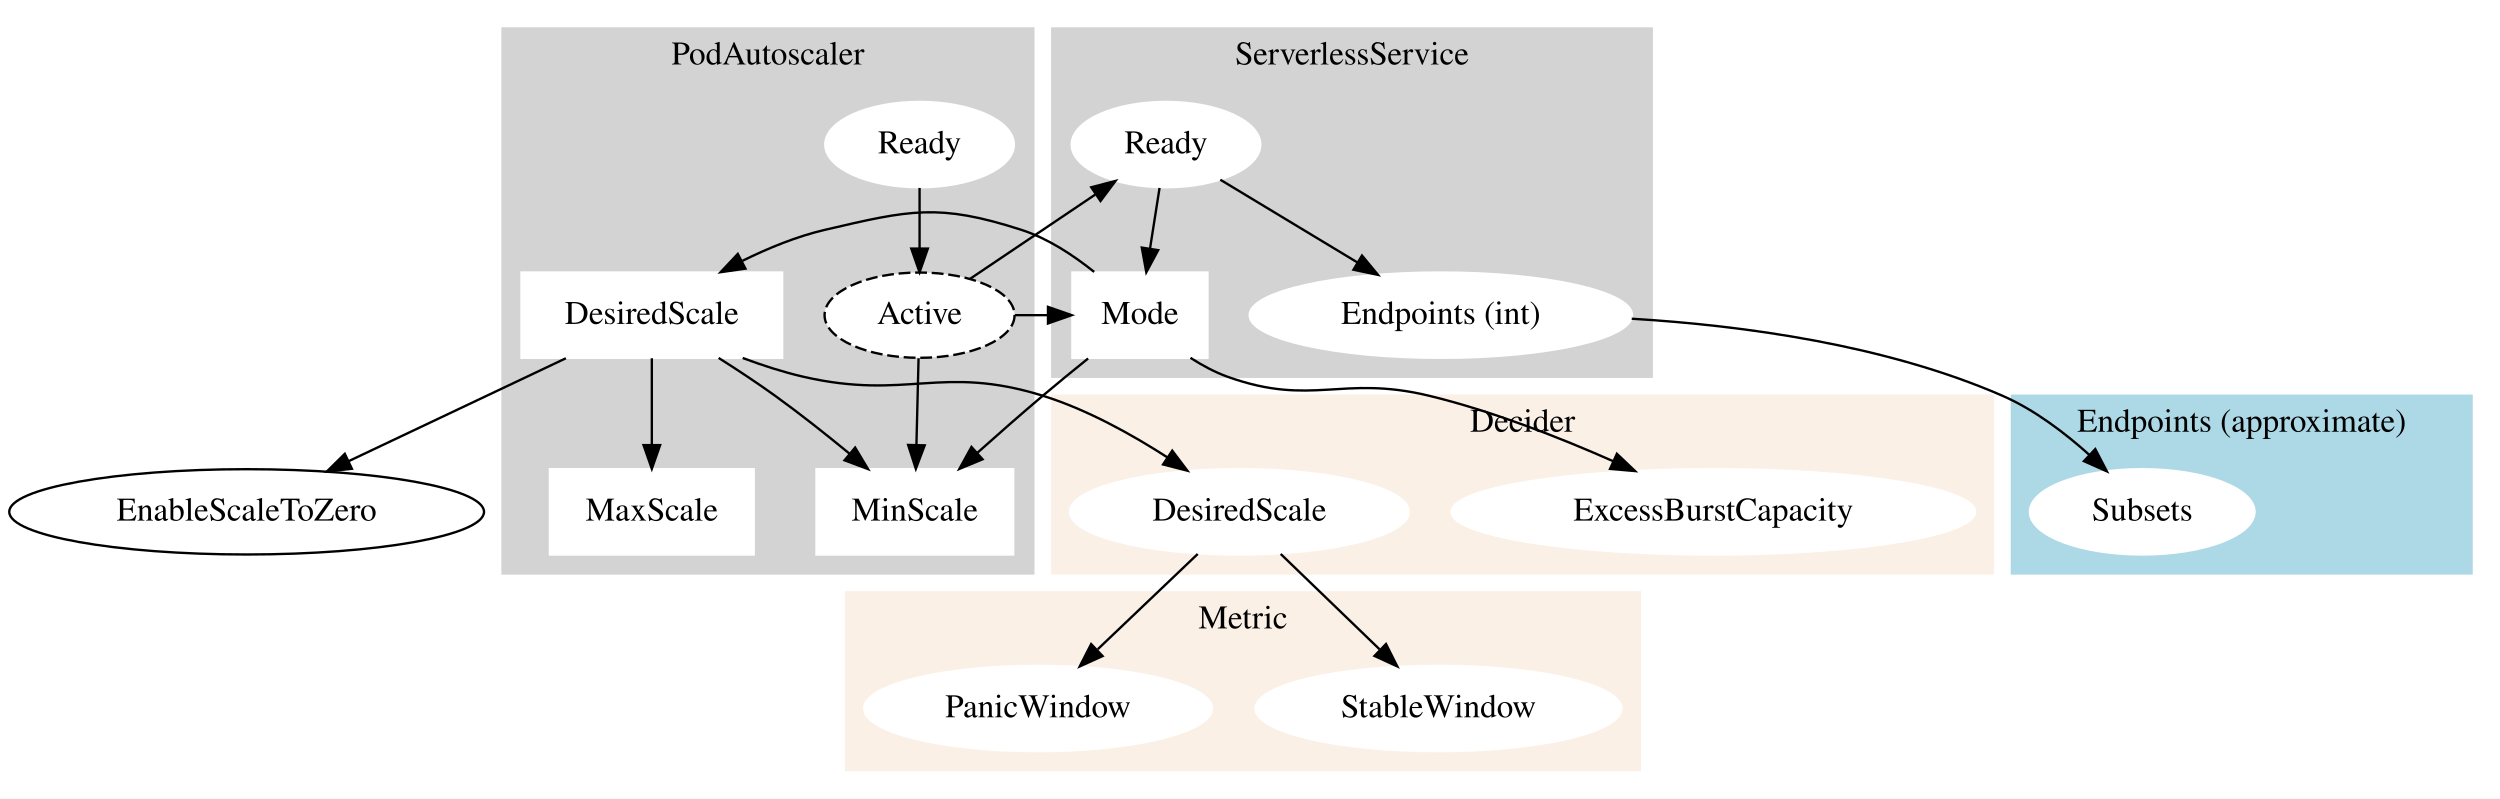
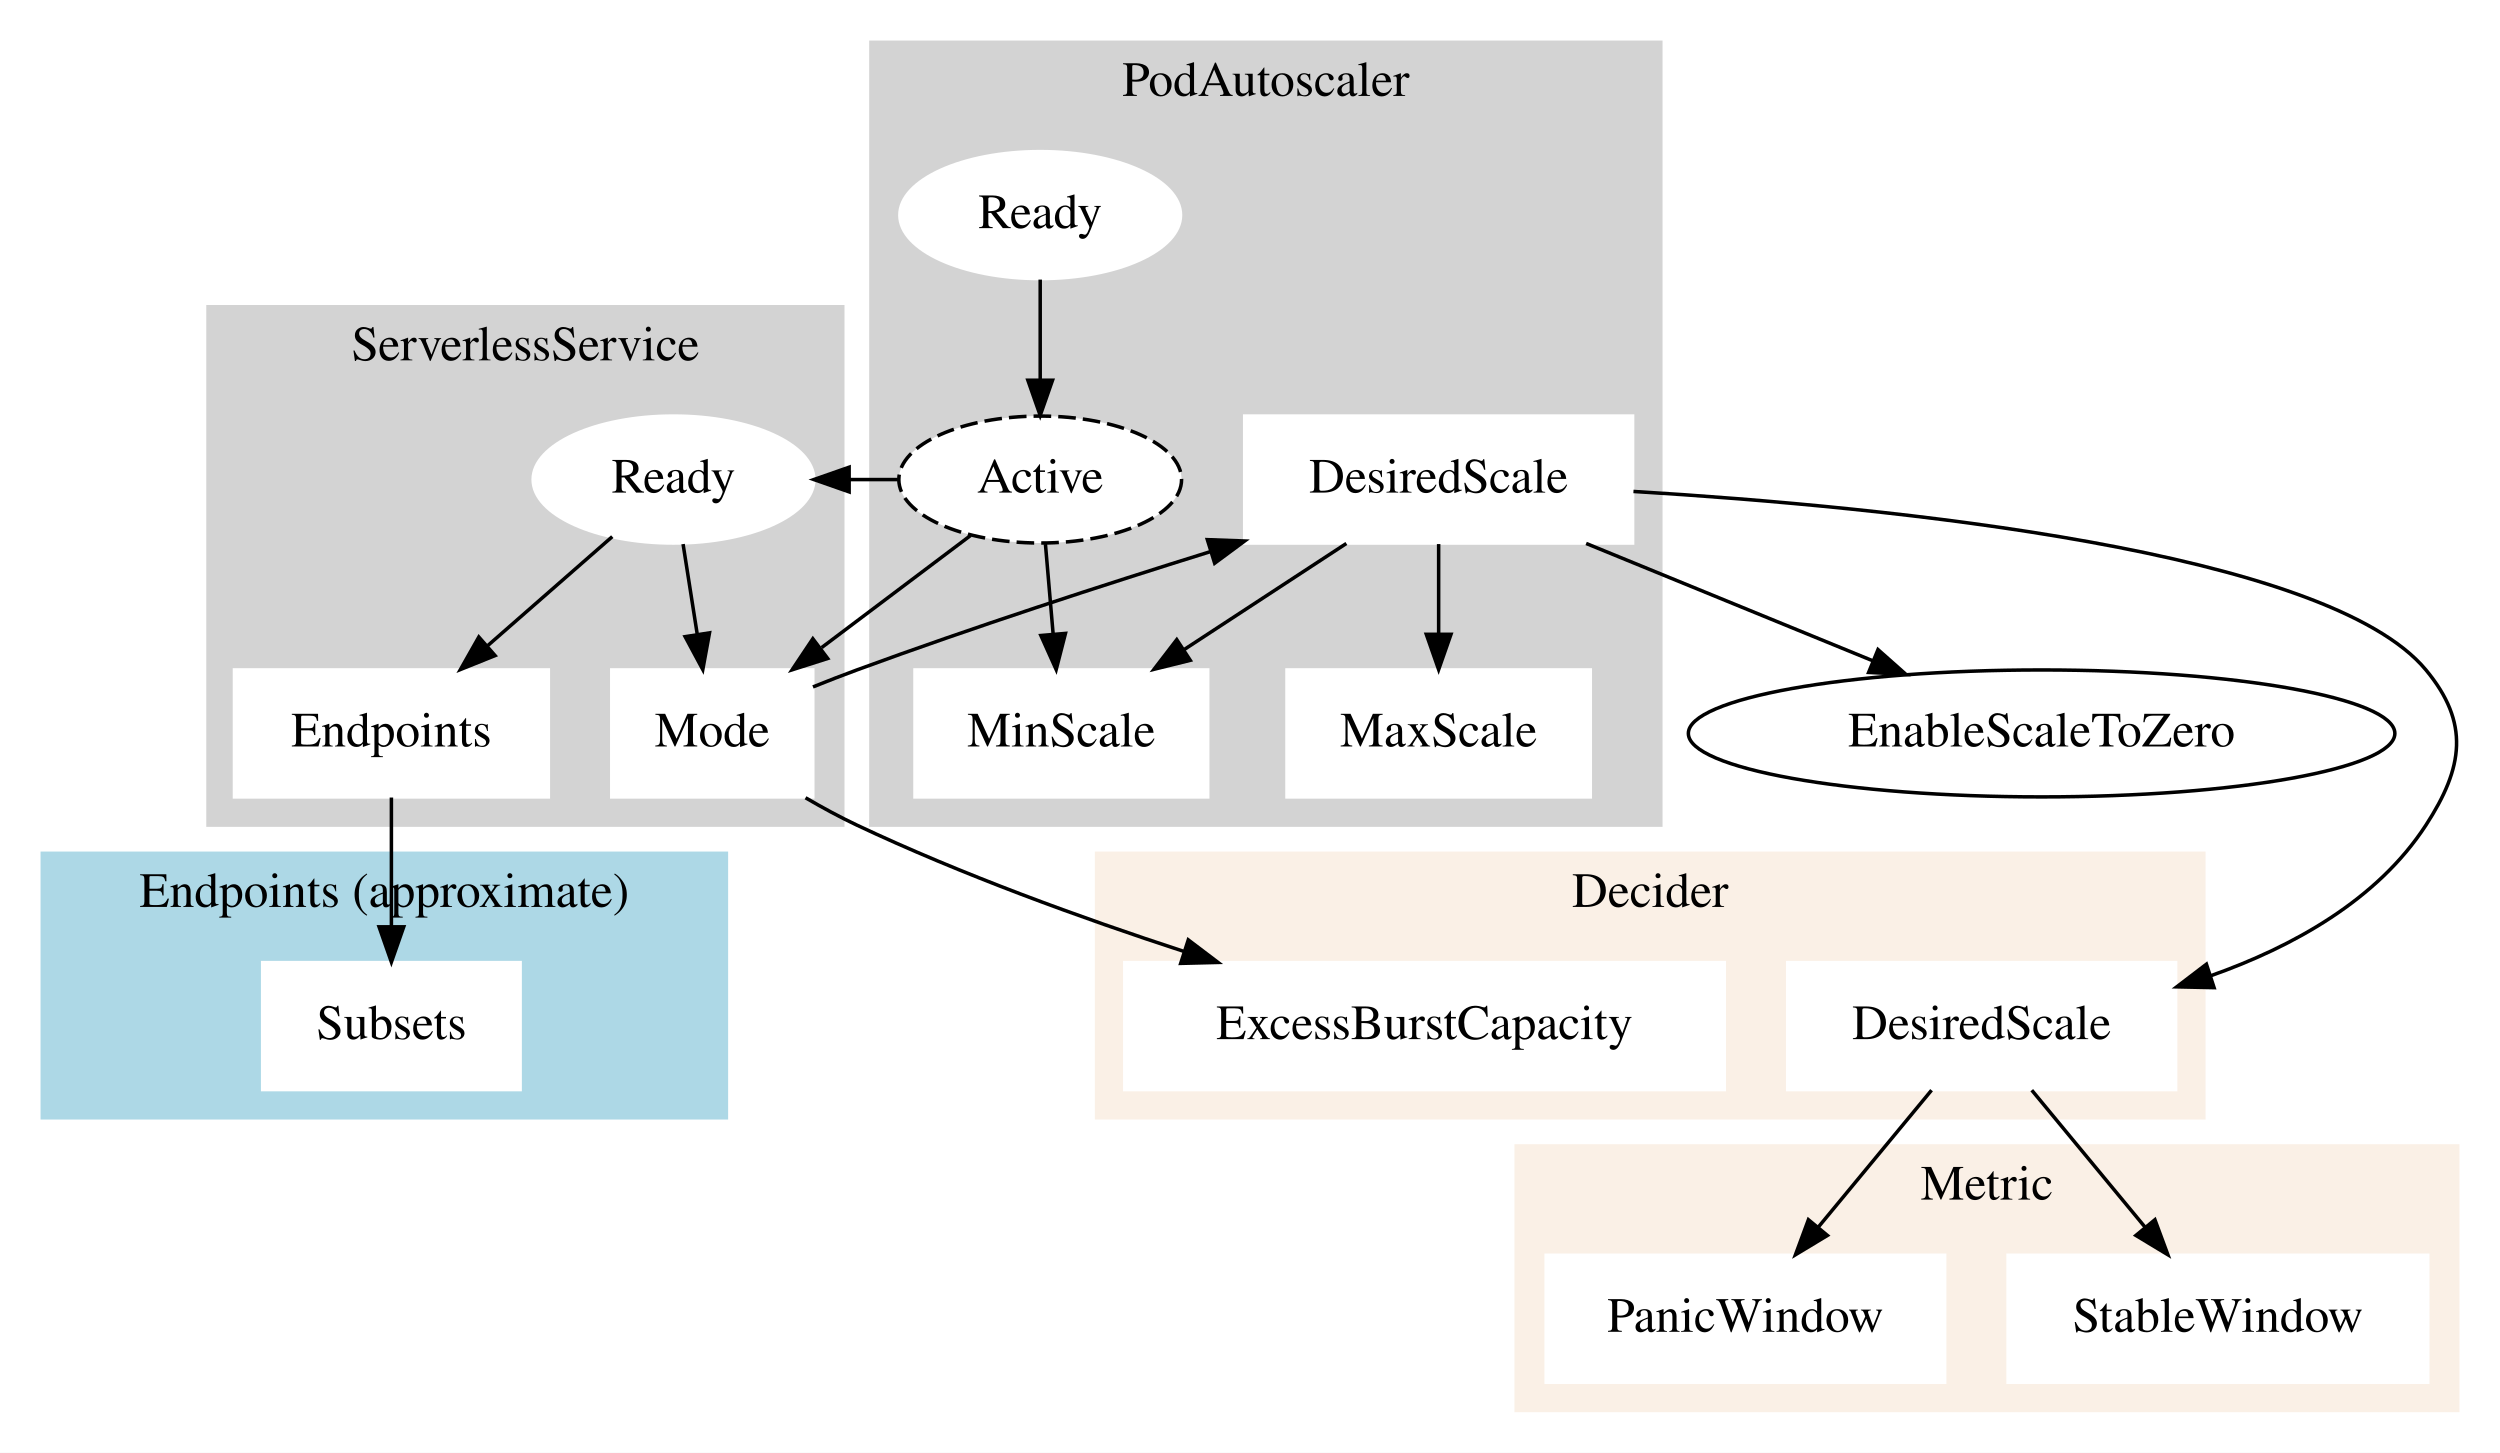
- <svg xmlns="http://www.w3.org/2000/svg" xmlns:xlink="http://www.w3.org/1999/xlink" width="1055pt" height="337pt" viewBox="0.00 0.00 1055.09 337.00">
-   <g id="graph0" class="graph" transform="scale(1 1) rotate(0) translate(4 333)">
-     <polygon fill="white" stroke="none" points="-4,4 -4,-333 1051.09,-333 1051.09,4 -4,4" />
+ <svg xmlns="http://www.w3.org/2000/svg" xmlns:xlink="http://www.w3.org/1999/xlink" width="709pt" height="412pt" viewBox="0.00 0.00 709.00 412.00">
+   <g id="graph0" class="graph" transform="scale(1 1) rotate(0) translate(4 408)">
+     <polygon fill="white" stroke="none" points="-4,4 -4,-408 705,-408 705,4 -4,4" />
    <g id="clust1" class="cluster">
      <g id="a_clust1">
        <a xlink:href="https://godoc.org/github.com/knative/serving/pkg/apis/autoscaling/v1alpha1#PodAutoscalerStatus" xlink:title="PodAutoscaler">
-           <polygon fill="lightgrey" stroke="lightgrey" points="208.091,-91 208.091,-321 432.091,-321 432.091,-91 208.091,-91" />
-           <text text-anchor="middle" x="320.091" y="-305.8" font-family="Times,serif" font-size="14.00">PodAutoscaler</text>
+           <polygon fill="lightgrey" stroke="lightgrey" points="243,-174 243,-396 467,-396 467,-174 243,-174" />
+           <text text-anchor="middle" x="355" y="-380.8" font-family="Times,serif" font-size="14.00">PodAutoscaler</text>
        </a>
      </g>
    </g>
    <g id="clust2" class="cluster">
      <g id="a_clust2">
        <a xlink:href="https://godoc.org/github.com/knative/serving/pkg/autoscaler#DeciderStatus" xlink:title="Decider">
-           <polygon fill="linen" stroke="linen" points="440.091,-91 440.091,-166 837.091,-166 837.091,-91 440.091,-91" />
-           <text text-anchor="middle" x="638.591" y="-150.8" font-family="Times,serif" font-size="14.00">Decider</text>
+           <polygon fill="linen" stroke="linen" points="307,-91 307,-166 621,-166 621,-91 307,-91" />
+           <text text-anchor="middle" x="464" y="-150.8" font-family="Times,serif" font-size="14.00">Decider</text>
        </a>
      </g>
    </g>
    <g id="clust3" class="cluster">
      <g id="a_clust3">
        <a xlink:href="https://godoc.org/github.com/knative/serving/pkg/apis/autoscaling/v1alpha1#MetricStatus" xlink:title="Metric">
-           <polygon fill="linen" stroke="linen" points="353.091,-8 353.091,-83 688.091,-83 688.091,-8 353.091,-8" />
-           <text text-anchor="middle" x="520.591" y="-67.8" font-family="Times,serif" font-size="14.00">Metric</text>
+           <polygon fill="linen" stroke="linen" points="426,-8 426,-83 693,-83 693,-8 426,-8" />
+           <text text-anchor="middle" x="559.5" y="-67.8" font-family="Times,serif" font-size="14.00">Metric</text>
        </a>
      </g>
    </g>
    <g id="clust4" class="cluster">
      <g id="a_clust4">
        <a xlink:href="https://godoc.org/github.com/knative/serving/pkg/apis/networking/v1alpha1#ServerlessServiceStatus" xlink:title="ServerlessService">
-           <polygon fill="lightgrey" stroke="lightgrey" points="440.091,-174 440.091,-321 693.091,-321 693.091,-174 440.091,-174" />
-           <text text-anchor="middle" x="566.591" y="-305.8" font-family="Times,serif" font-size="14.00">ServerlessService</text>
+           <polygon fill="lightgrey" stroke="lightgrey" points="55,-174 55,-321 235,-321 235,-174 55,-174" />
+           <text text-anchor="middle" x="145" y="-305.8" font-family="Times,serif" font-size="14.00">ServerlessService</text>
        </a>
      </g>
    </g>
    <g id="clust5" class="cluster">
      <g id="a_clust5">
-         <a xlink:href="https://godoc.org/k8s.io/api/apps/v1#Endpoints" xlink:title="Endpoints (approximate)">
-           <polygon fill="lightblue" stroke="lightblue" points="845.091,-91 845.091,-166 1039.09,-166 1039.09,-91 845.091,-91" />
-           <text text-anchor="middle" x="942.091" y="-150.8" font-family="Times,serif" font-size="14.00">Endpoints (approximate)</text>
+         <a xlink:href="https://godoc.org/k8s.io/kubernetes/pkg/apis/core#Endpoints" xlink:title="Endpoints (approximate)">
+           <polygon fill="lightblue" stroke="lightblue" points="8,-91 8,-166 202,-166 202,-91 8,-91" />
+           <text text-anchor="middle" x="105" y="-150.8" font-family="Times,serif" font-size="14.00">Endpoints (approximate)</text>
        </a>
      </g>
    </g>
    <g id="node1" class="node">
      <g id="a_node1">
        <a xlink:href="https://godoc.org/github.com/knative/serving/pkg/autoscaler#Config.EnableScaleToZero" xlink:title="EnableScaleToZero">
-           <ellipse fill="white" stroke="black" cx="100.091" cy="-117" rx="100.182" ry="18" />
-           <text text-anchor="middle" x="100.091" y="-113.3" font-family="Times,serif" font-size="14.00">EnableScaleToZero</text>
+           <ellipse fill="white" stroke="black" cx="575" cy="-200" rx="100.182" ry="18" />
+           <text text-anchor="middle" x="575" y="-196.3" font-family="Times,serif" font-size="14.00">EnableScaleToZero</text>
        </a>
      </g>
    </g>
    <g id="node2" class="node">
      <g id="a_node2">
        <a xlink:href="https://godoc.org/github.com/knative/serving/pkg/apis/autoscaling/v1alpha1#PodAutoscalerConditionReady" xlink:title="Ready">
-           <ellipse fill="white" stroke="white" cx="384.091" cy="-272" rx="39.794" ry="18" />
-           <text text-anchor="middle" x="384.091" y="-268.3" font-family="Times,serif" font-size="14.00">Ready</text>
+           <ellipse fill="white" stroke="white" cx="291" cy="-347" rx="39.794" ry="18" />
+           <text text-anchor="middle" x="291" y="-343.3" font-family="Times,serif" font-size="14.00">Ready</text>
        </a>
      </g>
    </g>
    <g id="node3" class="node">
      <g id="a_node3">
        <a xlink:href="https://godoc.org/github.com/knative/serving/pkg/apis/autoscaling/v1alpha1#PodAutoscalerConditionActive" xlink:title="Active">
-           <ellipse fill="white" stroke="black" stroke-dasharray="5,2" cx="384.091" cy="-200" rx="40.094" ry="18" />
-           <text text-anchor="middle" x="384.091" y="-196.3" font-family="Times,serif" font-size="14.00">Active</text>
+           <ellipse fill="white" stroke="black" stroke-dasharray="5,2" cx="291" cy="-272" rx="40.094" ry="18" />
+           <text text-anchor="middle" x="291" y="-268.3" font-family="Times,serif" font-size="14.00">Active</text>
        </a>
      </g>
    </g>
    <g id="edge1" class="edge">
-       <path fill="none" stroke="black" d="M384.091,-253.697C384.091,-245.983 384.091,-236.712 384.091,-228.112" />
-       <polygon fill="black" stroke="black" points="387.591,-228.104 384.091,-218.104 380.591,-228.104 387.591,-228.104" />
+       <path fill="none" stroke="black" d="M291,-328.7C291,-320.245 291,-309.869 291,-300.373" />
+       <polygon fill="black" stroke="black" points="294.5,-300.176 291,-290.176 287.5,-300.176 294.5,-300.176" />
    </g>
    <g id="node4" class="node">
      <g id="a_node4">
        <a xlink:href="https://godoc.org/github.com/knative/serving/pkg/apis/autoscaling#MinScaleAnnotationKey" xlink:title="MinScale">
-           <polygon fill="white" stroke="white" points="423.591,-135 340.591,-135 340.591,-99 423.591,-99 423.591,-135" />
-           <text text-anchor="middle" x="382.091" y="-113.3" font-family="Times,serif" font-size="14.00">MinScale</text>
+           <polygon fill="white" stroke="white" points="338.5,-218 255.5,-218 255.5,-182 338.5,-182 338.5,-218" />
+           <text text-anchor="middle" x="297" y="-196.3" font-family="Times,serif" font-size="14.00">MinScale</text>
        </a>
      </g>
    </g>
    <g id="edge4" class="edge">
-       <path fill="none" stroke="black" d="M383.667,-181.822C383.404,-171.19 383.062,-157.306 382.763,-145.204" />
-       <polygon fill="black" stroke="black" points="386.261,-145.064 382.515,-135.153 379.263,-145.237 386.261,-145.064" />
+       <path fill="none" stroke="black" d="M292.483,-253.697C293.144,-245.983 293.939,-236.712 294.676,-228.112" />
+       <polygon fill="black" stroke="black" points="298.167,-228.367 295.534,-218.104 291.193,-227.769 298.167,-228.367" />
    </g>
    <g id="node11" class="node">
      <g id="a_node11">
        <a xlink:href="https://godoc.org/github.com/knative/serving/pkg/apis/networking/v1alpha1#ServerlessServiceConditionReady" xlink:title="Ready">
-           <ellipse fill="white" stroke="white" cx="488.091" cy="-272" rx="39.794" ry="18" />
-           <text text-anchor="middle" x="488.091" y="-268.3" font-family="Times,serif" font-size="14.00">Ready</text>
+           <ellipse fill="white" stroke="white" cx="187" cy="-272" rx="39.794" ry="18" />
+           <text text-anchor="middle" x="187" y="-268.3" font-family="Times,serif" font-size="14.00">Ready</text>
        </a>
      </g>
    </g>
    <g id="edge7" class="edge">
-       <path fill="none" stroke="black" d="M405.36,-215.315C420.636,-225.597 441.43,-239.594 458.349,-250.982" />
-       <polygon fill="black" stroke="black" points="456.544,-253.985 466.794,-256.666 460.453,-248.178 456.544,-253.985" />
+       <path fill="none" stroke="black" d="M250.632,-272C246.042,-272 241.452,-272 236.861,-272" />
+       <polygon fill="black" stroke="black" points="236.813,-268.5 226.812,-272 236.812,-275.5 236.813,-268.5" />
    </g>
    <g id="node13" class="node">
      <g id="a_node13">
        <a xlink:href="https://godoc.org/github.com/knative/serving/pkg/apis/networking/v1alpha1#ServerlessServiceSpec.Mode" xlink:title="Mode">
-           <polygon fill="white" stroke="white" points="505.591,-218 448.591,-218 448.591,-182 505.591,-182 505.591,-218" />
-           <text text-anchor="middle" x="477.091" y="-196.3" font-family="Times,serif" font-size="14.00">Mode</text>
+           <polygon fill="white" stroke="white" points="226.5,-218 169.5,-218 169.5,-182 226.5,-182 226.5,-218" />
+           <text text-anchor="middle" x="198" y="-196.3" font-family="Times,serif" font-size="14.00">Mode</text>
        </a>
      </g>
    </g>
    <g id="edge8" class="edge">
-       <path fill="none" stroke="black" d="M424.415,-200C429.015,-200 433.615,-200 438.214,-200" />
-       <polygon fill="black" stroke="black" points="438.284,-203.5 448.284,-200 438.284,-196.5 438.284,-203.5" />
+       <path fill="none" stroke="black" d="M271.277,-256.155C259.002,-246.916 242.951,-234.834 229.001,-224.334" />
+       <polygon fill="black" stroke="black" points="230.733,-221.257 220.639,-218.04 226.524,-226.85 230.733,-221.257" />
    </g>
    <g id="node5" class="node">
      <g id="a_node5">
        <a xlink:href="https://godoc.org/github.com/knative/serving/pkg/apis/autoscaling#MaxScaleAnnotationKey" xlink:title="MaxScale">
-           <polygon fill="white" stroke="white" points="314.091,-135 228.091,-135 228.091,-99 314.091,-99 314.091,-135" />
-           <text text-anchor="middle" x="271.091" y="-113.3" font-family="Times,serif" font-size="14.00">MaxScale</text>
+           <polygon fill="white" stroke="white" points="447,-218 361,-218 361,-182 447,-182 447,-218" />
+           <text text-anchor="middle" x="404" y="-196.3" font-family="Times,serif" font-size="14.00">MaxScale</text>
        </a>
      </g>
    </g>
    <g id="node6" class="node">
-       <polygon fill="white" stroke="white" points="326.091,-218 216.091,-218 216.091,-182 326.091,-182 326.091,-218" />
-       <text text-anchor="middle" x="271.091" y="-196.3" font-family="Times,serif" font-size="14.00">DesiredScale</text>
+       <polygon fill="white" stroke="white" points="459,-290 349,-290 349,-254 459,-254 459,-290" />
+       <text text-anchor="middle" x="404" y="-268.3" font-family="Times,serif" font-size="14.00">DesiredScale</text>
    </g>
    <g id="edge10" class="edge">
-       <path fill="none" stroke="black" d="M234.826,-181.822C208.05,-169.138 171.5,-151.825 143.224,-138.431" />
-       <polygon fill="black" stroke="black" points="144.513,-135.169 133.977,-134.051 141.516,-141.495 144.513,-135.169" />
+       <path fill="none" stroke="black" d="M445.831,-253.876C470.38,-243.827 501.495,-231.09 527.034,-220.635" />
+       <polygon fill="black" stroke="black" points="528.596,-223.778 536.524,-216.75 525.944,-217.3 528.596,-223.778" />
    </g>
    <g id="edge2" class="edge">
-       <path fill="none" stroke="black" d="M299.288,-181.952C307.12,-176.99 315.543,-171.437 323.091,-166 333.638,-158.403 344.798,-149.551 354.539,-141.533" />
-       <polygon fill="black" stroke="black" points="356.895,-144.126 362.344,-135.04 352.418,-138.745 356.895,-144.126" />
+       <path fill="none" stroke="black" d="M377.825,-253.876C363.964,-244.808 346.759,-233.552 331.789,-223.759" />
+       <polygon fill="black" stroke="black" points="333.56,-220.735 323.276,-218.19 329.728,-226.593 333.56,-220.735" />
    </g>
    <g id="edge3" class="edge">
-       <path fill="none" stroke="black" d="M271.091,-181.822C271.091,-171.19 271.091,-157.306 271.091,-145.204" />
-       <polygon fill="black" stroke="black" points="274.591,-145.153 271.091,-135.153 267.591,-145.153 274.591,-145.153" />
+       <path fill="none" stroke="black" d="M404,-253.697C404,-245.983 404,-236.712 404,-228.112" />
+       <polygon fill="black" stroke="black" points="407.5,-228.104 404,-218.104 400.5,-228.104 407.5,-228.104" />
    </g>
    <g id="node7" class="node">
      <g id="a_node7">
        <a xlink:href="https://godoc.org/github.com/knative/serving/pkg/autoscaler#DeciderStatus.DesiredScale" xlink:title="DesiredScale">
-           <ellipse fill="white" stroke="white" cx="519.091" cy="-117" rx="71.487" ry="18" />
-           <text text-anchor="middle" x="519.091" y="-113.3" font-family="Times,serif" font-size="14.00">DesiredScale</text>
+           <polygon fill="white" stroke="white" points="613,-135 503,-135 503,-99 613,-99 613,-135" />
+           <text text-anchor="middle" x="558" y="-113.3" font-family="Times,serif" font-size="14.00">DesiredScale</text>
        </a>
      </g>
    </g>
    <g id="edge9" class="edge">
-       <path fill="none" stroke="black" d="M309.436,-181.927C317.753,-178.819 326.604,-175.949 335.091,-174 378.978,-163.922 393.095,-179.379 436.091,-166 454.692,-160.212 473.632,-149.684 488.714,-139.96" />
-       <polygon fill="black" stroke="black" points="490.73,-142.823 497.116,-134.37 486.852,-136.995 490.73,-142.823" />
+       <path fill="none" stroke="black" d="M459.246,-268.625C532.56,-264.181 656.027,-251.764 684,-218 696.476,-202.941 694.656,-190.397 684,-174 670.185,-152.742 646.236,-139.489 622.902,-131.255" />
+       <polygon fill="black" stroke="black" points="623.912,-127.903 613.32,-128.13 621.742,-134.558 623.912,-127.903" />
    </g>
    <g id="node9" class="node">
      <g id="a_node9">
        <a xlink:href="https://godoc.org/github.com/knative/serving/pkg/apis/autoscaling/v1alpha1#MetricStableWindow" xlink:title="StableWindow">
-           <ellipse fill="white" stroke="white" cx="603.091" cy="-34" rx="77.187" ry="18" />
-           <text text-anchor="middle" x="603.091" y="-30.3" font-family="Times,serif" font-size="14.00">StableWindow</text>
+           <polygon fill="white" stroke="white" points="684.5,-52 565.5,-52 565.5,-16 684.5,-16 684.5,-52" />
+           <text text-anchor="middle" x="625" y="-30.3" font-family="Times,serif" font-size="14.00">StableWindow</text>
        </a>
      </g>
    </g>
    <g id="edge11" class="edge">
-       <path fill="none" stroke="black" d="M536.496,-99.217C548.547,-87.596 564.77,-71.953 578.186,-59.015" />
-       <polygon fill="black" stroke="black" points="580.94,-61.223 585.709,-51.762 576.081,-56.184 580.94,-61.223" />
+       <path fill="none" stroke="black" d="M572.209,-98.822C581.536,-87.546 593.89,-72.611 604.301,-60.024" />
+       <polygon fill="black" stroke="black" points="607.135,-62.09 610.812,-52.153 601.741,-57.628 607.135,-62.09" />
    </g>
    <g id="node10" class="node">
      <g id="a_node10">
        <a xlink:href="https://godoc.org/github.com/knative/serving/pkg/apis/autoscaling/v1alpha1#MetricPanicWindow" xlink:title="PanicWindow">
-           <ellipse fill="white" stroke="white" cx="434.091" cy="-34" rx="73.387" ry="18" />
-           <text text-anchor="middle" x="434.091" y="-30.3" font-family="Times,serif" font-size="14.00">PanicWindow</text>
+           <polygon fill="white" stroke="white" points="547.5,-52 434.5,-52 434.5,-16 547.5,-16 547.5,-52" />
+           <text text-anchor="middle" x="491" y="-30.3" font-family="Times,serif" font-size="14.00">PanicWindow</text>
        </a>
      </g>
    </g>
    <g id="edge12" class="edge">
-       <path fill="none" stroke="black" d="M501.479,-99.217C489.284,-87.596 472.869,-71.953 459.293,-59.015" />
-       <polygon fill="black" stroke="black" points="461.335,-56.127 451.681,-51.762 456.505,-61.194 461.335,-56.127" />
+       <path fill="none" stroke="black" d="M543.791,-98.822C534.464,-87.546 522.11,-72.611 511.699,-60.024" />
+       <polygon fill="black" stroke="black" points="514.259,-57.628 505.188,-52.153 508.865,-62.09 514.259,-57.628" />
    </g>
    <g id="node8" class="node">
      <g id="a_node8">
        <a xlink:href="https://godoc.org/github.com/knative/serving/pkg/autoscaler#DeciderStatus.ExcessBurstCapacity" xlink:title="ExcessBurstCapacity">
-           <ellipse fill="white" stroke="white" cx="719.091" cy="-117" rx="110.48" ry="18" />
-           <text text-anchor="middle" x="719.091" y="-113.3" font-family="Times,serif" font-size="14.00">ExcessBurstCapacity</text>
+           <polygon fill="white" stroke="white" points="485,-135 315,-135 315,-99 485,-99 485,-135" />
+           <text text-anchor="middle" x="400" y="-113.3" font-family="Times,serif" font-size="14.00">ExcessBurstCapacity</text>
        </a>
      </g>
    </g>
    <g id="node12" class="node">
      <g id="a_node12">
-         <a xlink:href="https://godoc.org/github.com/knative/serving/pkg/apis/networking/v1alpha1#ServerlessServiceConditionEndspointsPopulated" xlink:title="Endpoints (int)">
-           <ellipse fill="white" stroke="white" cx="604.091" cy="-200" rx="80.686" ry="18" />
-           <text text-anchor="middle" x="604.091" y="-196.3" font-family="Times,serif" font-size="14.00">Endpoints (int)</text>
+         <a xlink:href="https://godoc.org/github.com/knative/serving/pkg/apis/networking/v1alpha1#ServerlessServiceConditionEndspointsPopulated" xlink:title="Endpoints">
+           <polygon fill="white" stroke="white" points="151.5,-218 62.5,-218 62.5,-182 151.5,-182 151.5,-218" />
+           <text text-anchor="middle" x="107" y="-196.3" font-family="Times,serif" font-size="14.00">Endpoints</text>
        </a>
      </g>
    </g>
    <g id="edge5" class="edge">
-       <path fill="none" stroke="black" d="M511.009,-257.17C527.539,-247.195 550.159,-233.545 568.961,-222.199" />
-       <polygon fill="black" stroke="black" points="570.813,-225.169 577.567,-217.006 567.197,-219.176 570.813,-225.169" />
+       <path fill="none" stroke="black" d="M169.641,-255.811C159.336,-246.794 146.041,-235.161 134.352,-224.933" />
+       <polygon fill="black" stroke="black" points="136.404,-222.078 126.573,-218.127 131.794,-227.346 136.404,-222.078" />
    </g>
    <g id="edge6" class="edge">
-       <path fill="none" stroke="black" d="M485.372,-253.697C484.16,-245.983 482.703,-236.712 481.352,-228.112" />
-       <polygon fill="black" stroke="black" points="484.789,-227.44 479.779,-218.104 477.874,-228.526 484.789,-227.44" />
+       <path fill="none" stroke="black" d="M189.719,-253.697C190.931,-245.983 192.388,-236.712 193.739,-228.112" />
+       <polygon fill="black" stroke="black" points="197.217,-228.526 195.312,-218.104 190.302,-227.44 197.217,-228.526" />
    </g>
    <g id="node14" class="node">
      <g id="a_node14">
-         <a xlink:href="https://godoc.org/k8s.io/api/apps/v1#Endpoints.Subsets" xlink:title="Subsets">
-           <ellipse fill="white" stroke="white" cx="900.091" cy="-117" rx="47.392" ry="18" />
-           <text text-anchor="middle" x="900.091" y="-113.3" font-family="Times,serif" font-size="14.00">Subsets</text>
+         <a xlink:href="https://godoc.org/k8s.io/kubernetes/pkg/apis/core#Endpoints.Subsets" xlink:title="Subsets">
+           <polygon fill="white" stroke="white" points="143.5,-135 70.5,-135 70.5,-99 143.5,-99 143.5,-135" />
+           <text text-anchor="middle" x="107" y="-113.3" font-family="Times,serif" font-size="14.00">Subsets</text>
        </a>
      </g>
    </g>
    <g id="edge13" class="edge">
-       <path fill="none" stroke="black" d="M684.65,-198.506C731.929,-195.638 791.861,-187.435 841.091,-166 854.598,-160.119 867.537,-150.248 877.839,-140.981" />
-       <polygon fill="black" stroke="black" points="880.281,-143.489 885.168,-134.089 875.485,-138.39 880.281,-143.489" />
-     </g>
-     <g id="edge16" class="edge">
-       <path fill="none" stroke="black" d="M455.226,-181.727C448.993,-176.716 442.23,-171.193 436.091,-166 427,-158.309 417.225,-149.721 408.524,-141.959" />
-       <polygon fill="black" stroke="black" points="410.668,-139.18 400.885,-135.112 405.996,-144.393 410.668,-139.18" />
+       <path fill="none" stroke="black" d="M107,-181.822C107,-171.19 107,-157.306 107,-145.204" />
+       <polygon fill="black" stroke="black" points="110.5,-145.153 107,-135.153 103.5,-145.153 110.5,-145.153" />
    </g>
    <g id="edge15" class="edge">
-       <path fill="none" stroke="black" d="M457.779,-218.247C449.095,-225.233 438.289,-232.388 427.091,-236 391.983,-247.324 380.016,-244.377 344.091,-236 332.276,-233.245 320.176,-228.289 309.31,-222.919" />
-       <polygon fill="black" stroke="black" points="310.605,-219.647 300.118,-218.137 307.374,-225.857 310.605,-219.647" />
+       <path fill="none" stroke="black" d="M226.556,-213.192C230.709,-214.862 234.949,-216.513 239,-218 271.748,-230.026 308.681,-242.031 339.289,-251.567" />
+       <polygon fill="black" stroke="black" points="338.403,-254.956 348.991,-254.573 340.475,-248.27 338.403,-254.956" />
    </g>
    <g id="edge14" class="edge">
-       <path fill="none" stroke="black" d="M498.415,-181.993C503.32,-178.84 508.69,-175.935 514.091,-174 549.812,-161.202 562.209,-174.915 599.091,-166 625.713,-159.565 654.229,-148.354 676.781,-138.384" />
-       <polygon fill="black" stroke="black" points="678.378,-141.504 686.058,-134.205 675.503,-135.121 678.378,-141.504" />
+       <path fill="none" stroke="black" d="M224.452,-181.751C229.2,-178.98 234.175,-176.278 239,-174 268.573,-160.036 302.615,-147.693 331.757,-138.173" />
+       <polygon fill="black" stroke="black" points="332.993,-141.452 341.439,-135.055 330.847,-134.789 332.993,-141.452" />
    </g>
  </g>
</svg>
